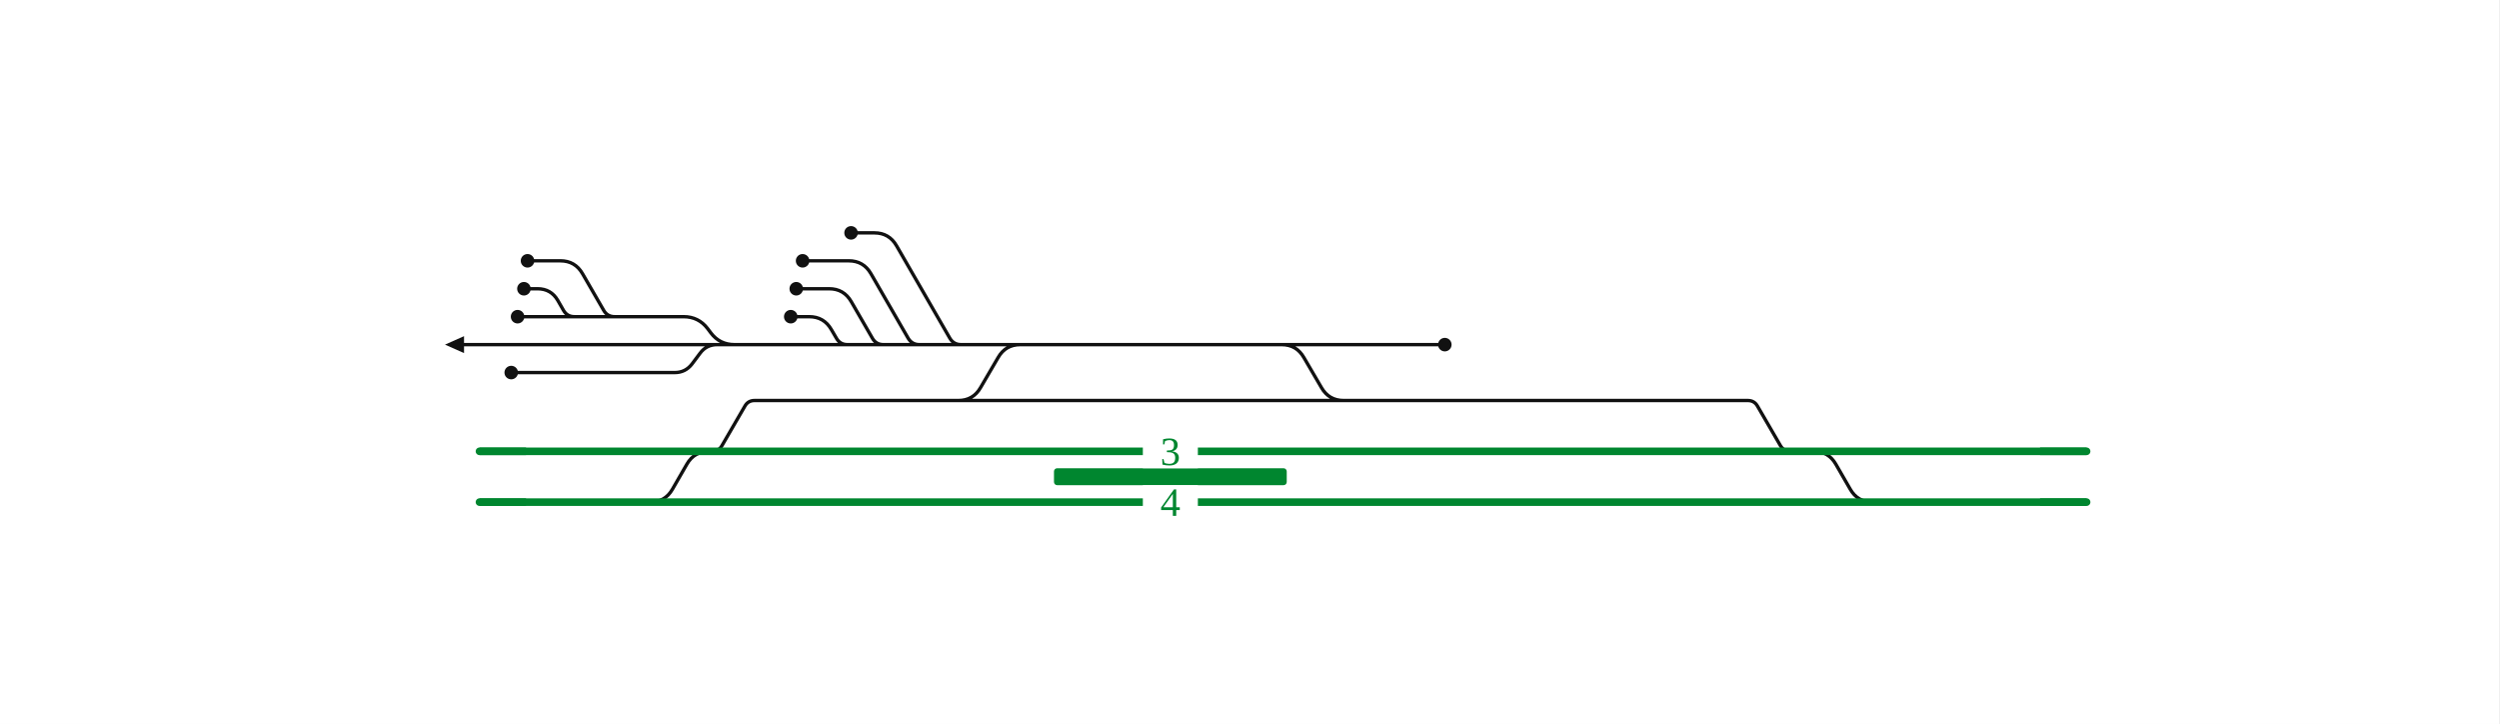
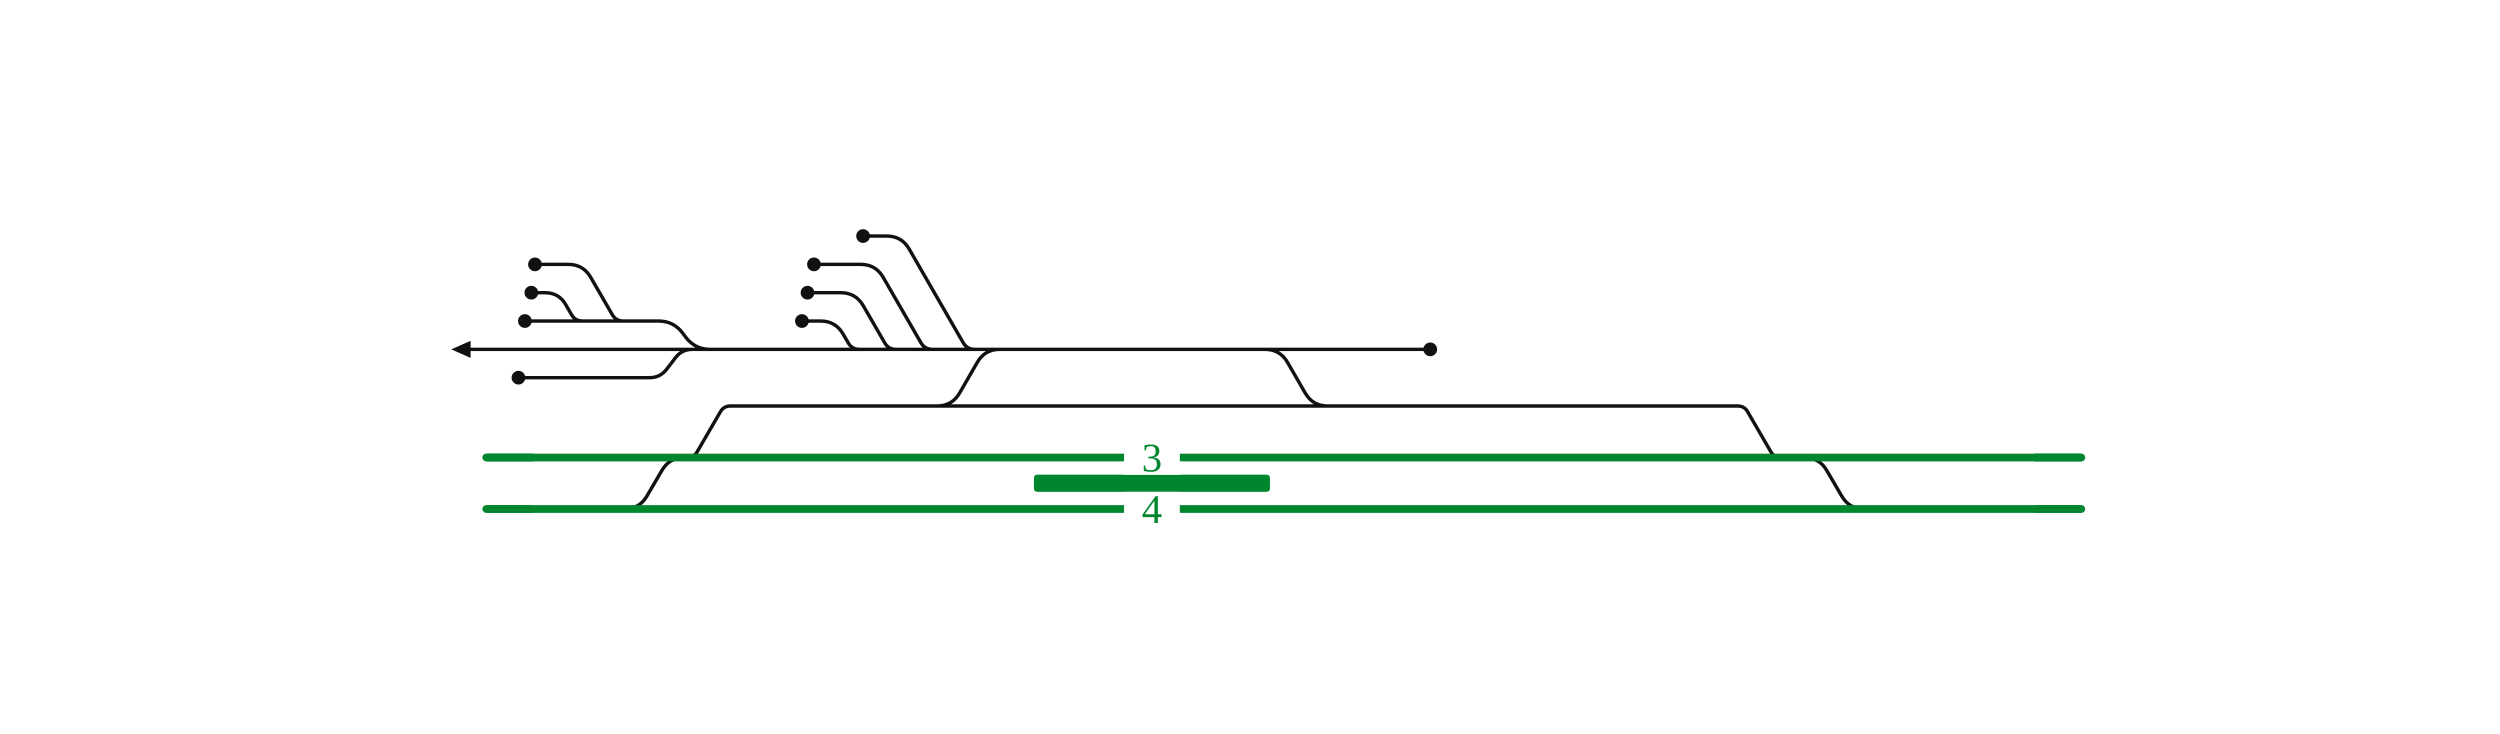
- <svg xmlns="http://www.w3.org/2000/svg" viewBox="0 0 1181 342" width="1181" height="342" font-family="Fira Sans, Source Sans 3, Helvetica, Arial, sans-serif">
+ <svg xmlns="http://www.w3.org/2000/svg" viewBox="0 0 1165 342" width="1165" height="342" font-family="Fira Sans, Source Sans 3, Helvetica, Arial, sans-serif">
  <rect width="100%" height="100%" fill="#fff" />
  <g fill="none" stroke-linecap="round" stroke-linejoin="round">
-     <path d="M605.7,162.8H682.8 M482.2,162.8H605.7 M635.0,189.2H826.0M826.0,189.2H826.0Q829.1,189.2 830.6,191.9L841.4,210.5Q843.0,213.2 846.0,213.2H846.0 M452.9,189.2H635.0 M336.6,213.2H336.6Q339.7,213.2 341.2,210.5L352.0,191.9Q353.5,189.2 356.6,189.2H356.6M356.6,189.2H452.9 M605.7,162.8H605.7Q612.7,162.8 616.2,168.9L624.5,183.1Q628.0,189.2 635.0,189.2H635.0 M338.9,162.8H347.1 M244.3,162.8H338.9 M241.6,176.0H318.9M318.9,176.0H318.9Q323.9,176.0 327.0,172.0L330.9,166.8Q333.9,162.8 338.9,162.8H338.9 M857.1,213.2H857.1Q864.1,213.2 867.6,219.3L874.4,231.1Q877.9,237.2 884.9,237.2H884.9 M467.0,162.8H482.2 M434.2,162.8H467.0 M423.6,162.8H434.2 M415.6,162.8H423.6 M347.1,162.8H415.6 M298.8,149.6H323.1Q330.1,149.6 334.4,155.2L335.9,157.2Q340.1,162.8 347.1,162.8H347.1 M273.2,149.6H298.8 M244.6,149.6H273.2 M307.3,237.2H307.3Q314.3,237.2 317.8,231.1L324.6,219.3Q328.1,213.2 335.1,213.2H335.1 M452.9,189.2H452.9Q459.9,189.2 463.4,183.1L471.7,168.9Q475.2,162.8 482.2,162.8H482.2 M244.3,162.8H219.3 M373.7,149.6L382.4,149.6Q389.4,149.6 392.9,155.7L395.3,159.8Q397.0,162.8 400.5,162.8L404.0,162.8 M376.3,136.4L391.8,136.4Q398.8,136.4 402.3,142.5L412.3,159.8Q414.0,162.8 417.5,162.8L421.0,162.8 M379.3,123.2L401.1,123.2Q408.1,123.2 411.6,129.3L429.2,159.8Q431.0,162.8 434.5,162.8L438.0,162.8 M402.2,110.0L413.2,110.0Q420.2,110.0 423.7,116.1L448.9,159.8Q450.7,162.8 454.2,162.8L457.7,162.8 M247.6,136.4L254.0,136.4Q260.4,136.4 263.6,141.9L266.3,146.6Q268.0,149.6 271.5,149.6L275.0,149.6 M249.3,123.2L264.8,123.2Q271.8,123.2 275.3,129.3L285.3,146.6Q287.0,149.6 290.5,149.6L294.0,149.6" stroke="#111" stroke-width="1.6" />
-     <path d="M857.1,213.2H986.1 M846.0,213.2H857.1 M884.9,237.2H986.1 M829.3,237.2H884.9 M336.0,237.2H600.4 M336.6,213.2H599.3 M599.3,213.2H846.0 M600.4,237.2H829.3 M335.1,213.2H336.6 M226.6,213.2H335.1 M307.3,237.2H336.0 M226.6,237.2H307.3" stroke="#00862f" stroke-width="3.6" />
+     <path d="M589.5,162.8H666.5 M465.9,162.8H589.5 M618.7,189.2H809.8M809.8,189.2H809.8Q812.9,189.2 814.4,191.9L825.2,210.5Q826.7,213.2 829.8,213.2H829.8 M436.7,189.2H618.7 M320.3,213.2H320.3Q323.4,213.2 324.9,210.5L335.7,191.9Q337.3,189.2 340.3,189.2H340.3M340.3,189.2H436.7 M589.5,162.8H589.5Q596.5,162.8 600.0,168.9L608.2,183.1Q611.7,189.2 618.7,189.2H618.7 M322.7,162.8H330.9 M244.3,162.8H322.7 M241.6,176.0H302.7M302.7,176.0H302.7Q307.7,176.0 310.7,172.0L314.7,166.8Q317.7,162.8 322.7,162.8H322.7 M840.8,213.2H840.8Q847.8,213.2 851.3,219.3L858.2,231.1Q861.7,237.2 868.7,237.2H868.7 M450.7,162.8H465.9 M418.0,162.8H450.7 M407.3,162.8H418.0 M399.3,162.8H407.3 M330.9,162.8H399.3 M282.5,149.6H306.9Q313.9,149.6 318.1,155.2L319.6,157.2Q323.9,162.8 330.9,162.8H330.9 M273.2,149.6H282.5 M244.6,149.6H273.2 M291.0,237.2H291.0Q298.0,237.2 301.5,231.1L308.4,219.3Q311.9,213.2 318.9,213.2H318.9 M436.7,189.2H436.7Q443.7,189.2 447.2,183.1L455.4,168.9Q458.9,162.8 465.9,162.8H465.9 M244.3,162.8H219.3 M373.7,149.6L382.4,149.6Q389.4,149.6 392.9,155.7L395.3,159.8Q397.0,162.8 400.5,162.8L404.0,162.8 M376.3,136.4L391.8,136.4Q398.8,136.4 402.3,142.5L412.3,159.8Q414.0,162.8 417.5,162.8L421.0,162.8 M379.3,123.2L401.1,123.2Q408.1,123.2 411.6,129.3L429.2,159.8Q431.0,162.8 434.5,162.8L438.0,162.8 M402.2,110.0L413.2,110.0Q420.2,110.0 423.7,116.1L448.9,159.8Q450.7,162.8 454.2,162.8L457.7,162.8 M247.6,136.4L254.0,136.4Q260.4,136.4 263.6,141.9L266.3,146.6Q268.0,149.6 271.5,149.6L275.0,149.6 M249.3,123.2L264.8,123.2Q271.8,123.2 275.3,129.3L285.3,146.6Q287.0,149.6 290.5,149.6L294.0,149.6" stroke="#111" stroke-width="1.6" />
+     <path d="M840.8,213.2H969.9 M829.8,213.2H840.8 M868.7,237.2H969.9 M813.1,237.2H868.7 M319.8,237.2H584.1 M320.3,213.2H583.0 M583.0,213.2H829.8 M584.1,237.2H813.1 M318.9,213.2H320.3 M226.6,213.2H318.9 M291.0,237.2H319.8 M226.6,237.2H291.0" stroke="#00862f" stroke-width="3.6" />
  </g>
-   <rect x="498.1" y="221.2" width="110.0" height="8" rx="1.5" fill="#00862f" />
-   <circle cx="682.8" cy="162.8" r="3.2" fill="#111" />
+   <rect x="481.8" y="221.2" width="110.0" height="8" rx="1.5" fill="#00862f" />
+   <circle cx="666.5" cy="162.8" r="3.2" fill="#111" />
  <circle cx="241.6" cy="176.0" r="3.2" fill="#111" />
  <circle cx="244.6" cy="149.6" r="3.2" fill="#111" />
  <circle cx="373.7" cy="149.6" r="3.2" fill="#111" />
  <circle cx="376.3" cy="136.4" r="3.2" fill="#111" />
  <circle cx="379.3" cy="123.2" r="3.2" fill="#111" />
  <circle cx="402.2" cy="110.0" r="3.2" fill="#111" />
  <circle cx="247.6" cy="136.4" r="3.2" fill="#111" />
  <circle cx="249.3" cy="123.2" r="3.2" fill="#111" />
  <path d="M219.3,158.8L210.3,162.8L219.3,166.8Z" fill="#111" />
-   <rect x="540.1" y="205.2" width="26" height="16" fill="#fff" />
-   <text x="553.1" y="219.7" font-size="19" text-anchor="middle" fill="#00862f">3</text>
-   <rect x="540.1" y="229.2" width="26" height="16" fill="#fff" />
-   <text x="553.1" y="243.7" font-size="19" text-anchor="middle" fill="#00862f">4</text>
-   <path d="M964.1,213.2H986.1" stroke="#00862f" stroke-width="3.6" fill="none" />
-   <path d="M964.1,237.2H986.1" stroke="#00862f" stroke-width="3.6" fill="none" />
+   <rect x="523.8" y="205.2" width="26" height="16" fill="#fff" />
+   <text x="536.8" y="219.7" font-size="19" text-anchor="middle" fill="#00862f">3</text>
+   <rect x="523.8" y="229.2" width="26" height="16" fill="#fff" />
+   <text x="536.8" y="243.7" font-size="19" text-anchor="middle" fill="#00862f">4</text>
+   <path d="M947.9,213.2H969.9" stroke="#00862f" stroke-width="3.6" fill="none" />
+   <path d="M947.9,237.2H969.9" stroke="#00862f" stroke-width="3.6" fill="none" />
  <path d="M248.6,213.2H226.6" stroke="#00862f" stroke-width="3.6" fill="none" />
  <path d="M248.6,237.2H226.6" stroke="#00862f" stroke-width="3.6" fill="none" />
</svg>
